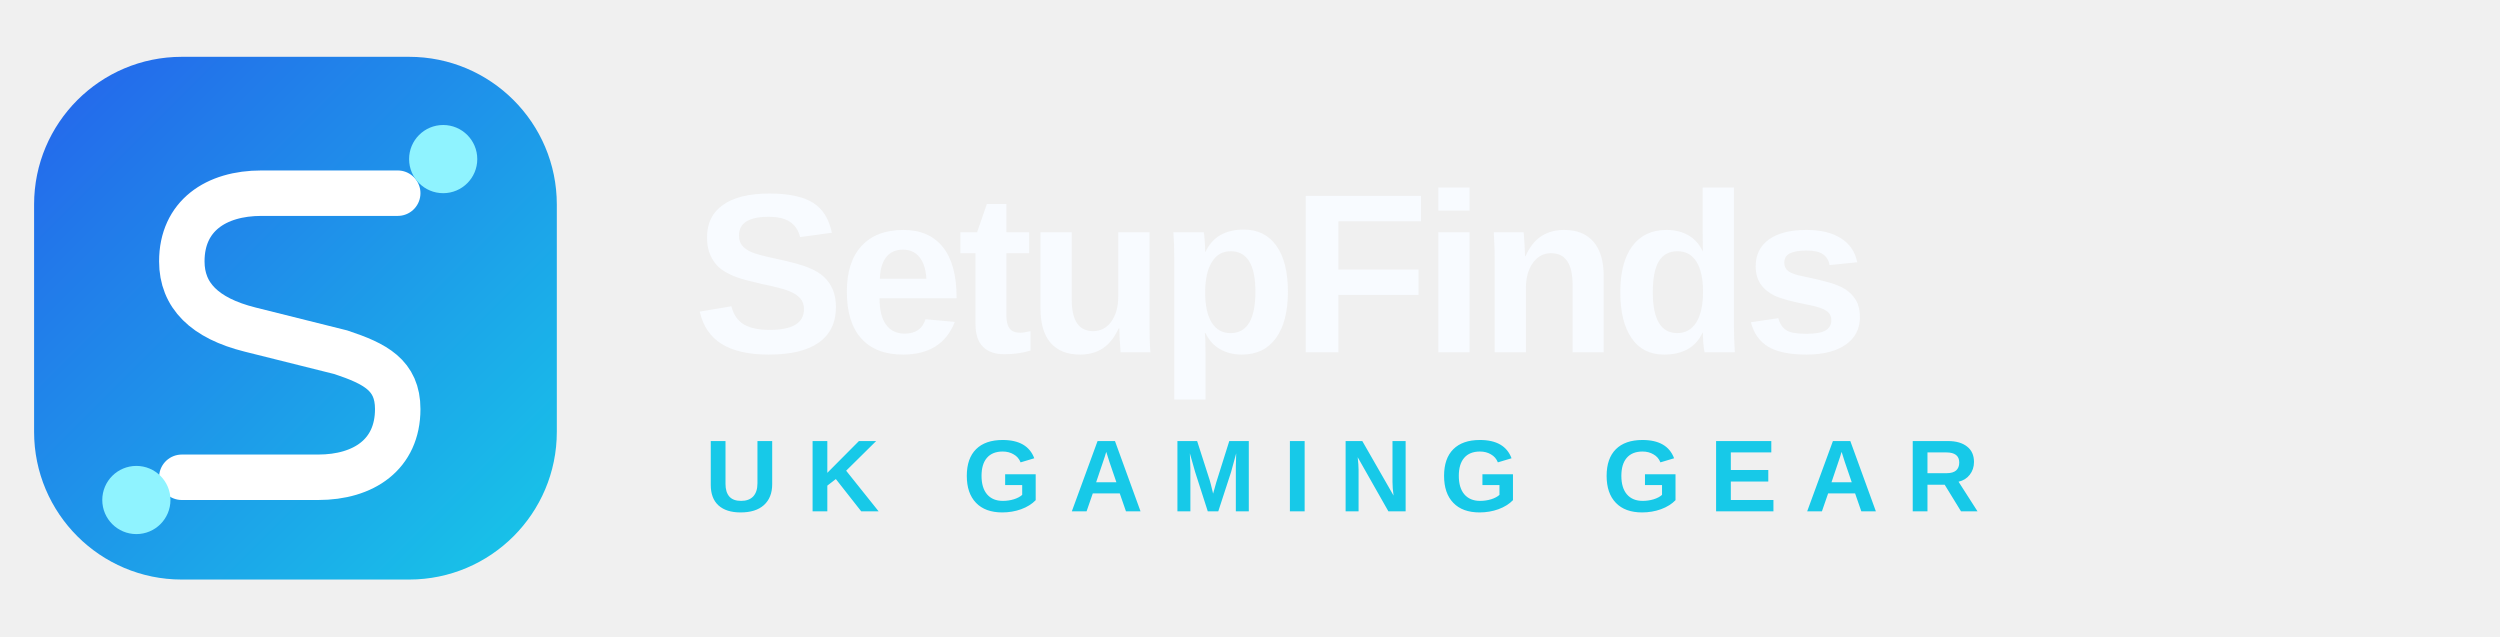
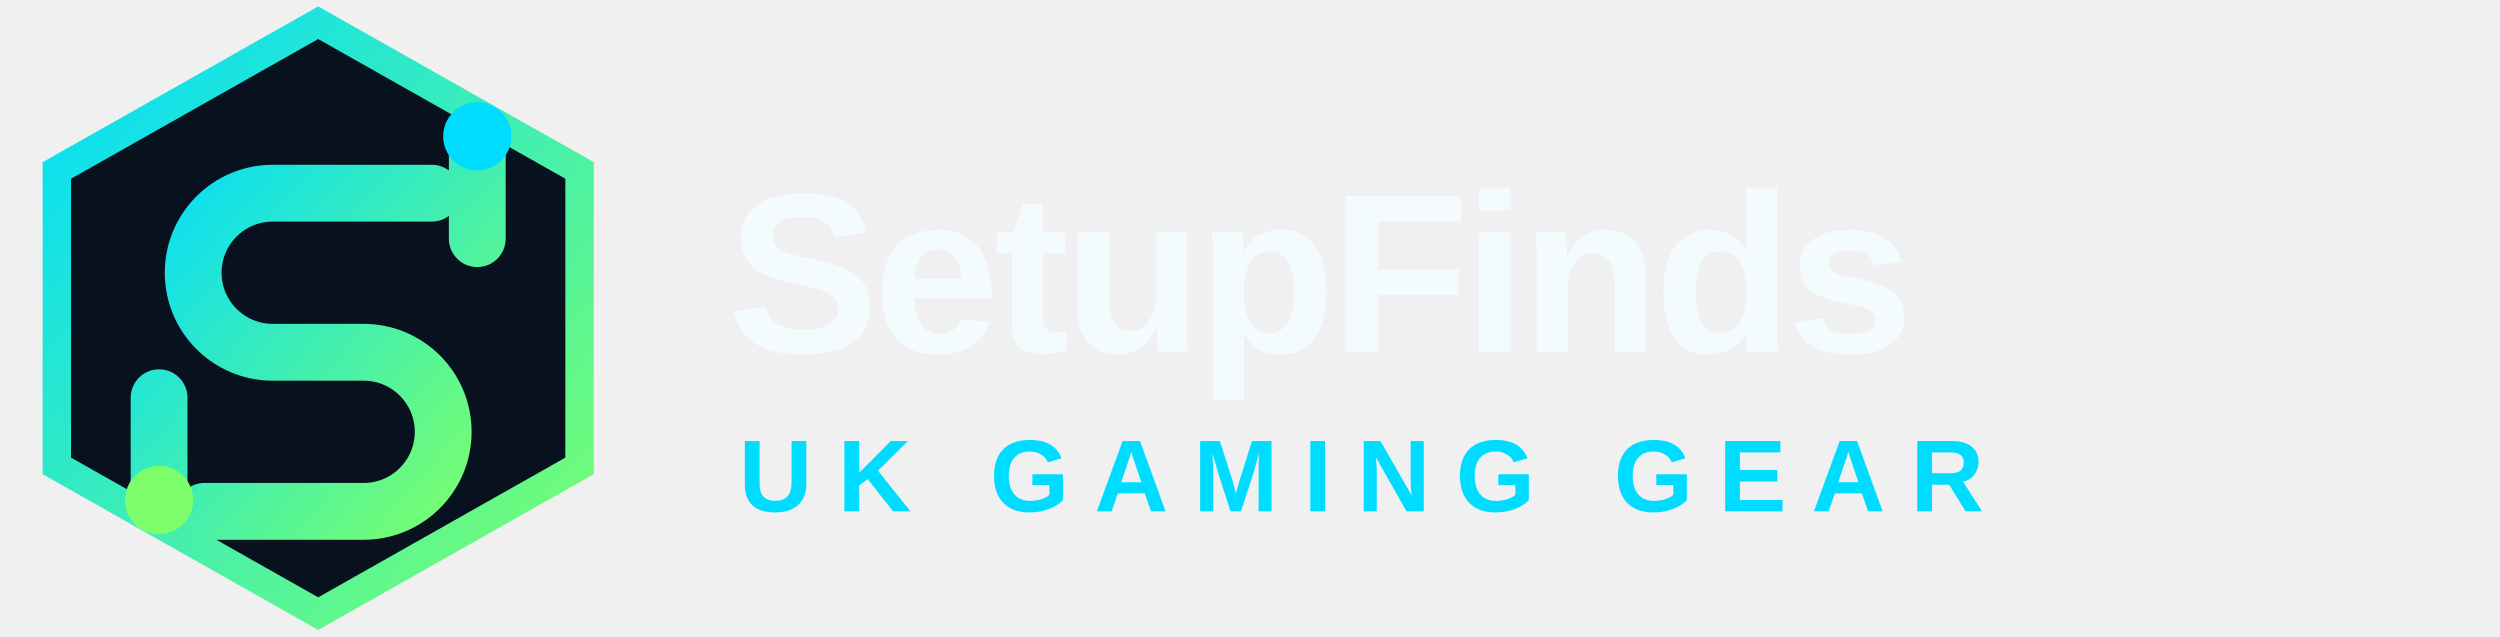
<svg xmlns="http://www.w3.org/2000/svg" viewBox="0 0 220 56" role="img" aria-labelledby="title">
  <defs>
-     <linearGradient id="brand" x1="0" y1="0" x2="1" y2="1">
-       <stop stop-color="#2563eb" />
-       <stop offset="1" stop-color="#17c9e8" />
+     <linearGradient id="g" x1="0" y1="0" x2="1" y2="1">
+       <stop stop-color="#00dcff" />
+       <stop offset="1" stop-color="#7cff6b" />
    </linearGradient>
  </defs>
-   <rect x="3" y="5" width="46" height="46" rx="13" fill="url(#brand)" />
-   <path d="M35 17H23c-4 0-7 2-7 6 0 3 2 5 6 6l8 2c3 1 5 2 5 5 0 4-3 6-7 6H16" fill="none" stroke="#fff" stroke-width="4" stroke-linecap="round" />
-   <circle cx="39" cy="14" r="3" fill="#8ff3ff" />
-   <circle cx="12" cy="44" r="3" fill="#8ff3ff" />
-   <text x="61" y="31" fill="#f8fbff" font-family="Arial,Helvetica,sans-serif" font-size="20" font-weight="800" letter-spacing="-.6">SetupFinds</text>
-   <text x="62" y="45" fill="#17c9e8" font-family="Arial,Helvetica,sans-serif" font-size="9" font-weight="700" letter-spacing="2.4">UK GAMING GEAR</text>
+   <path fill="#08111e" stroke="url(#g)" stroke-width="2.5" d="M28 2 51 15v26L28 54 5 41V15Z" />
+   <path fill="none" stroke="url(#g)" stroke-width="5" stroke-linecap="round" stroke-linejoin="round" d="M38 17H24a7 7 0 0 0 0 14h8a7 7 0 0 1 0 14H18M42 13v8M14 35v8" />
+   <circle cx="42" cy="12" r="3" fill="#00dcff" />
+   <circle cx="14" cy="44" r="3" fill="#7cff6b" />
+   <text x="64" y="31" fill="#f4fbff" font-family="Arial,Helvetica,sans-serif" font-size="20" font-weight="800" letter-spacing="-.5">SetupFinds</text>
+   <text x="65" y="45" fill="#00dcff" font-family="Arial,Helvetica,sans-serif" font-size="9" font-weight="700" letter-spacing="2.2">UK GAMING GEAR</text>
</svg>
